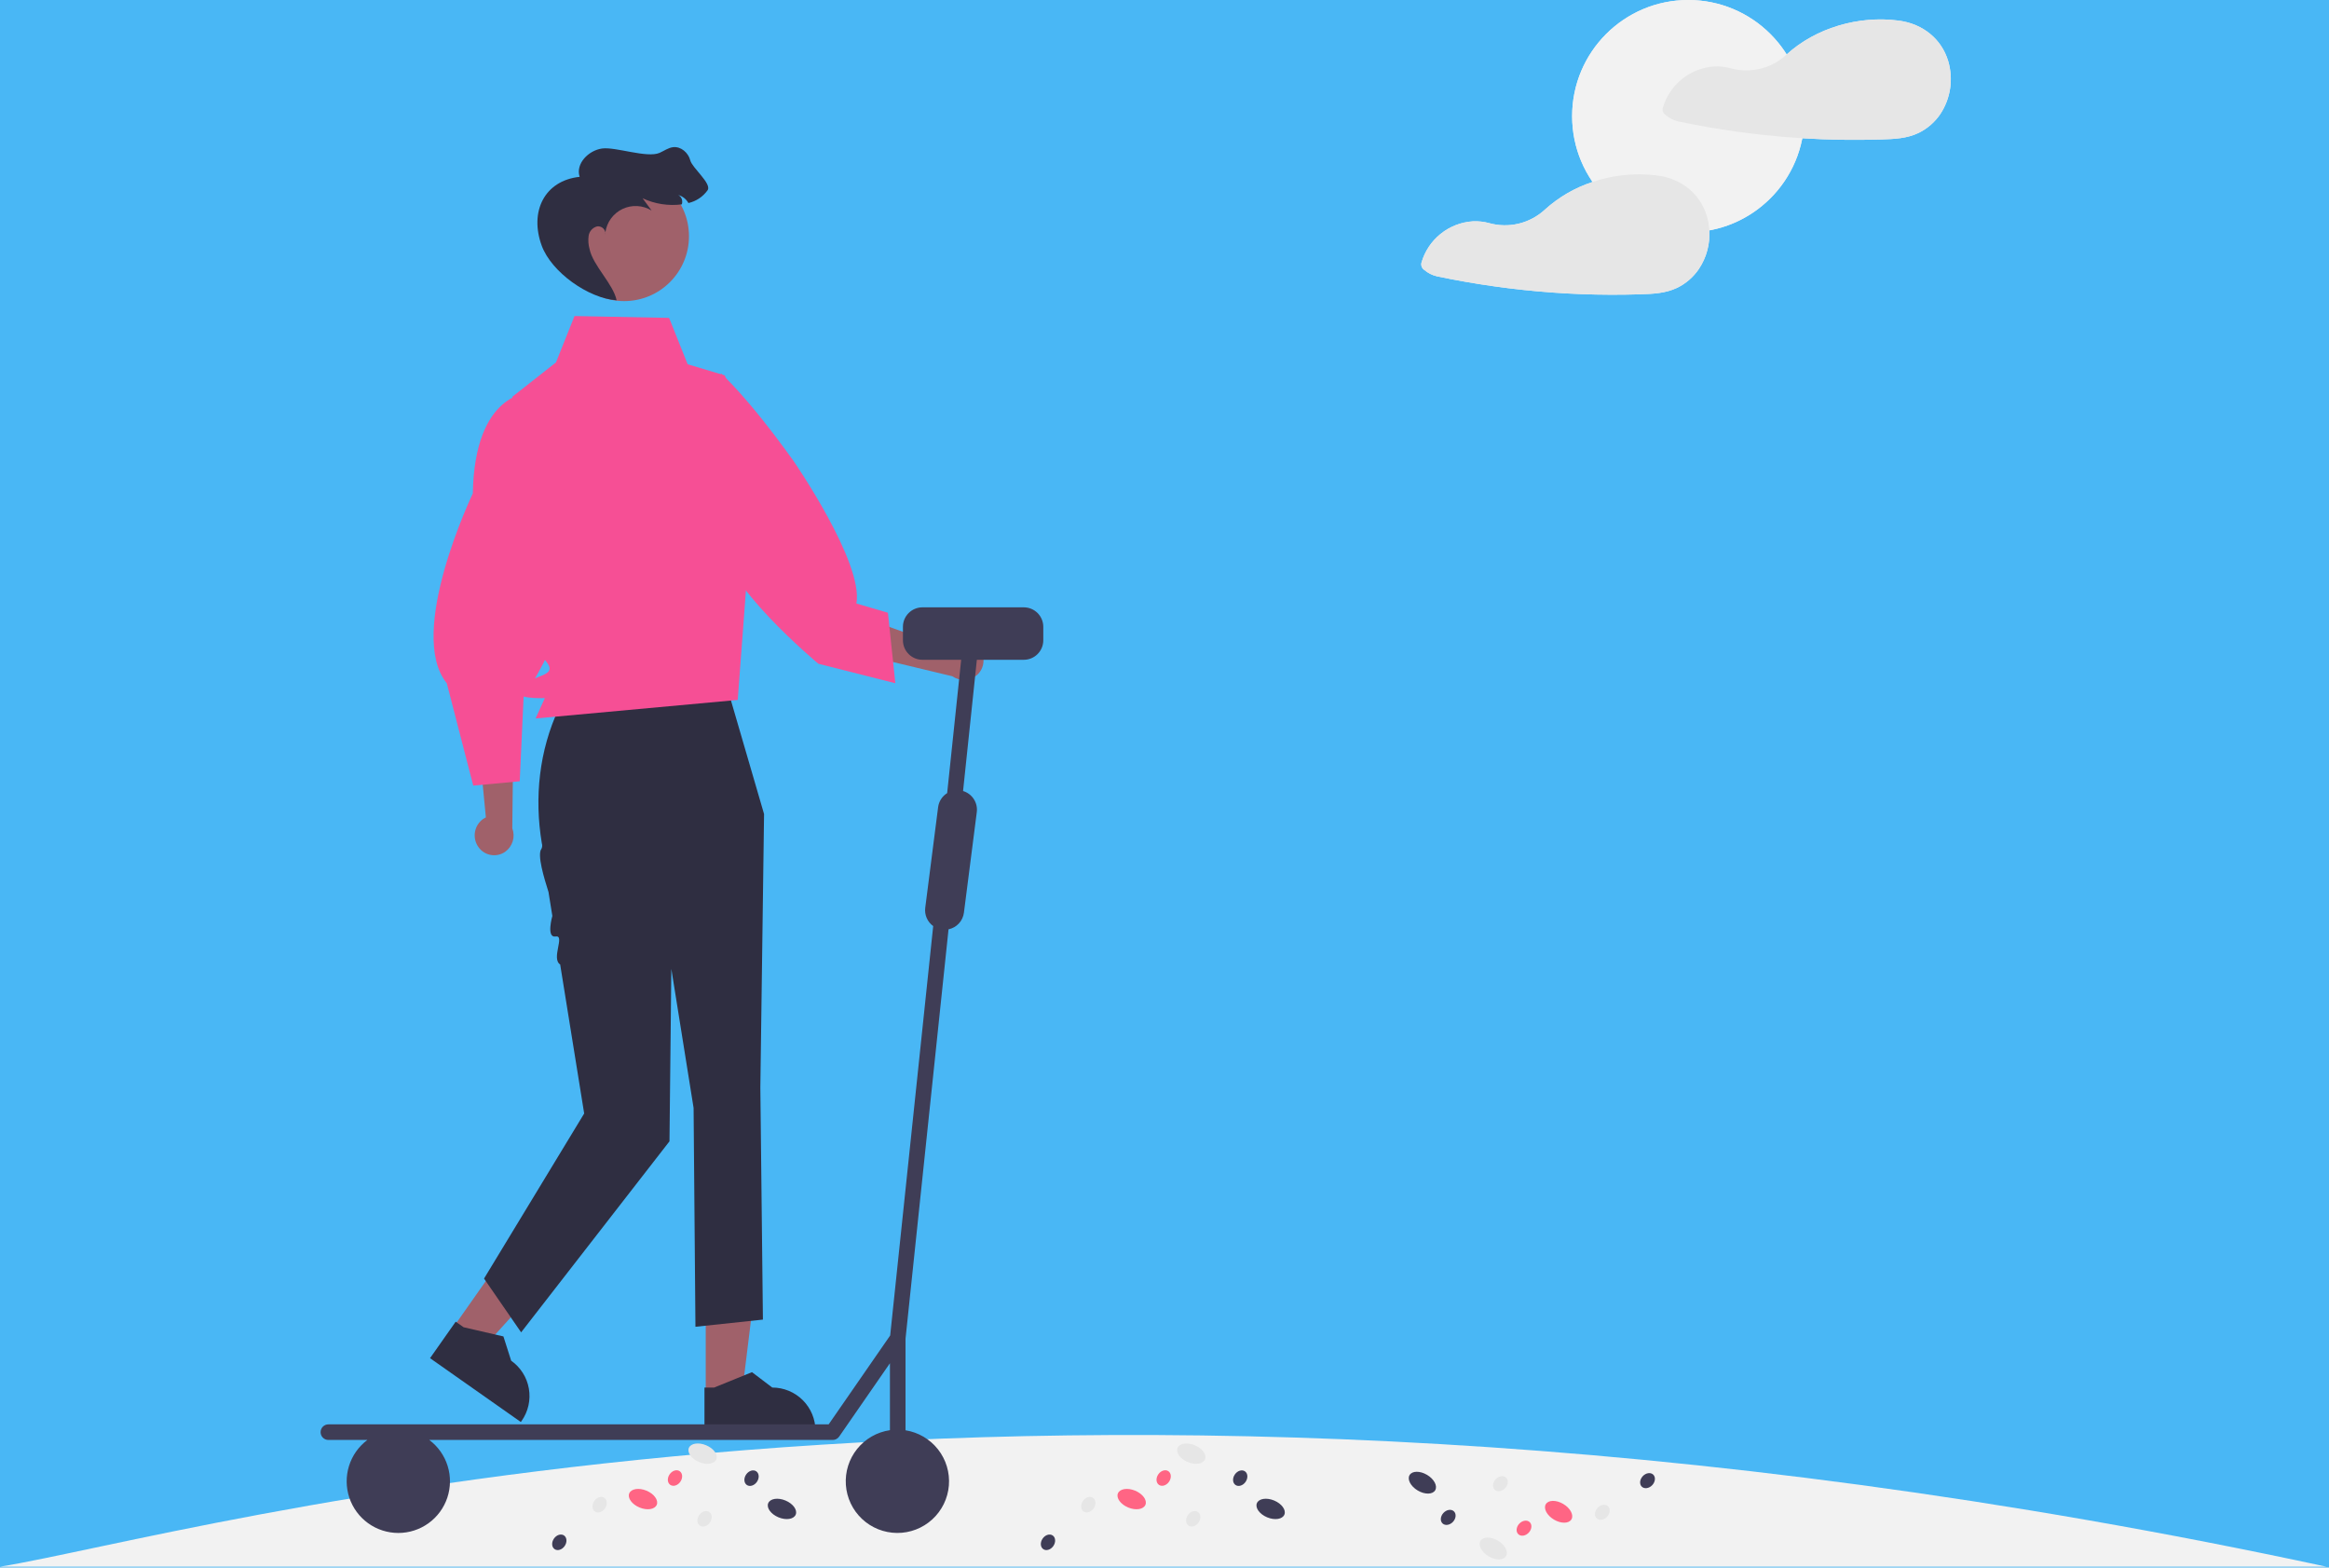
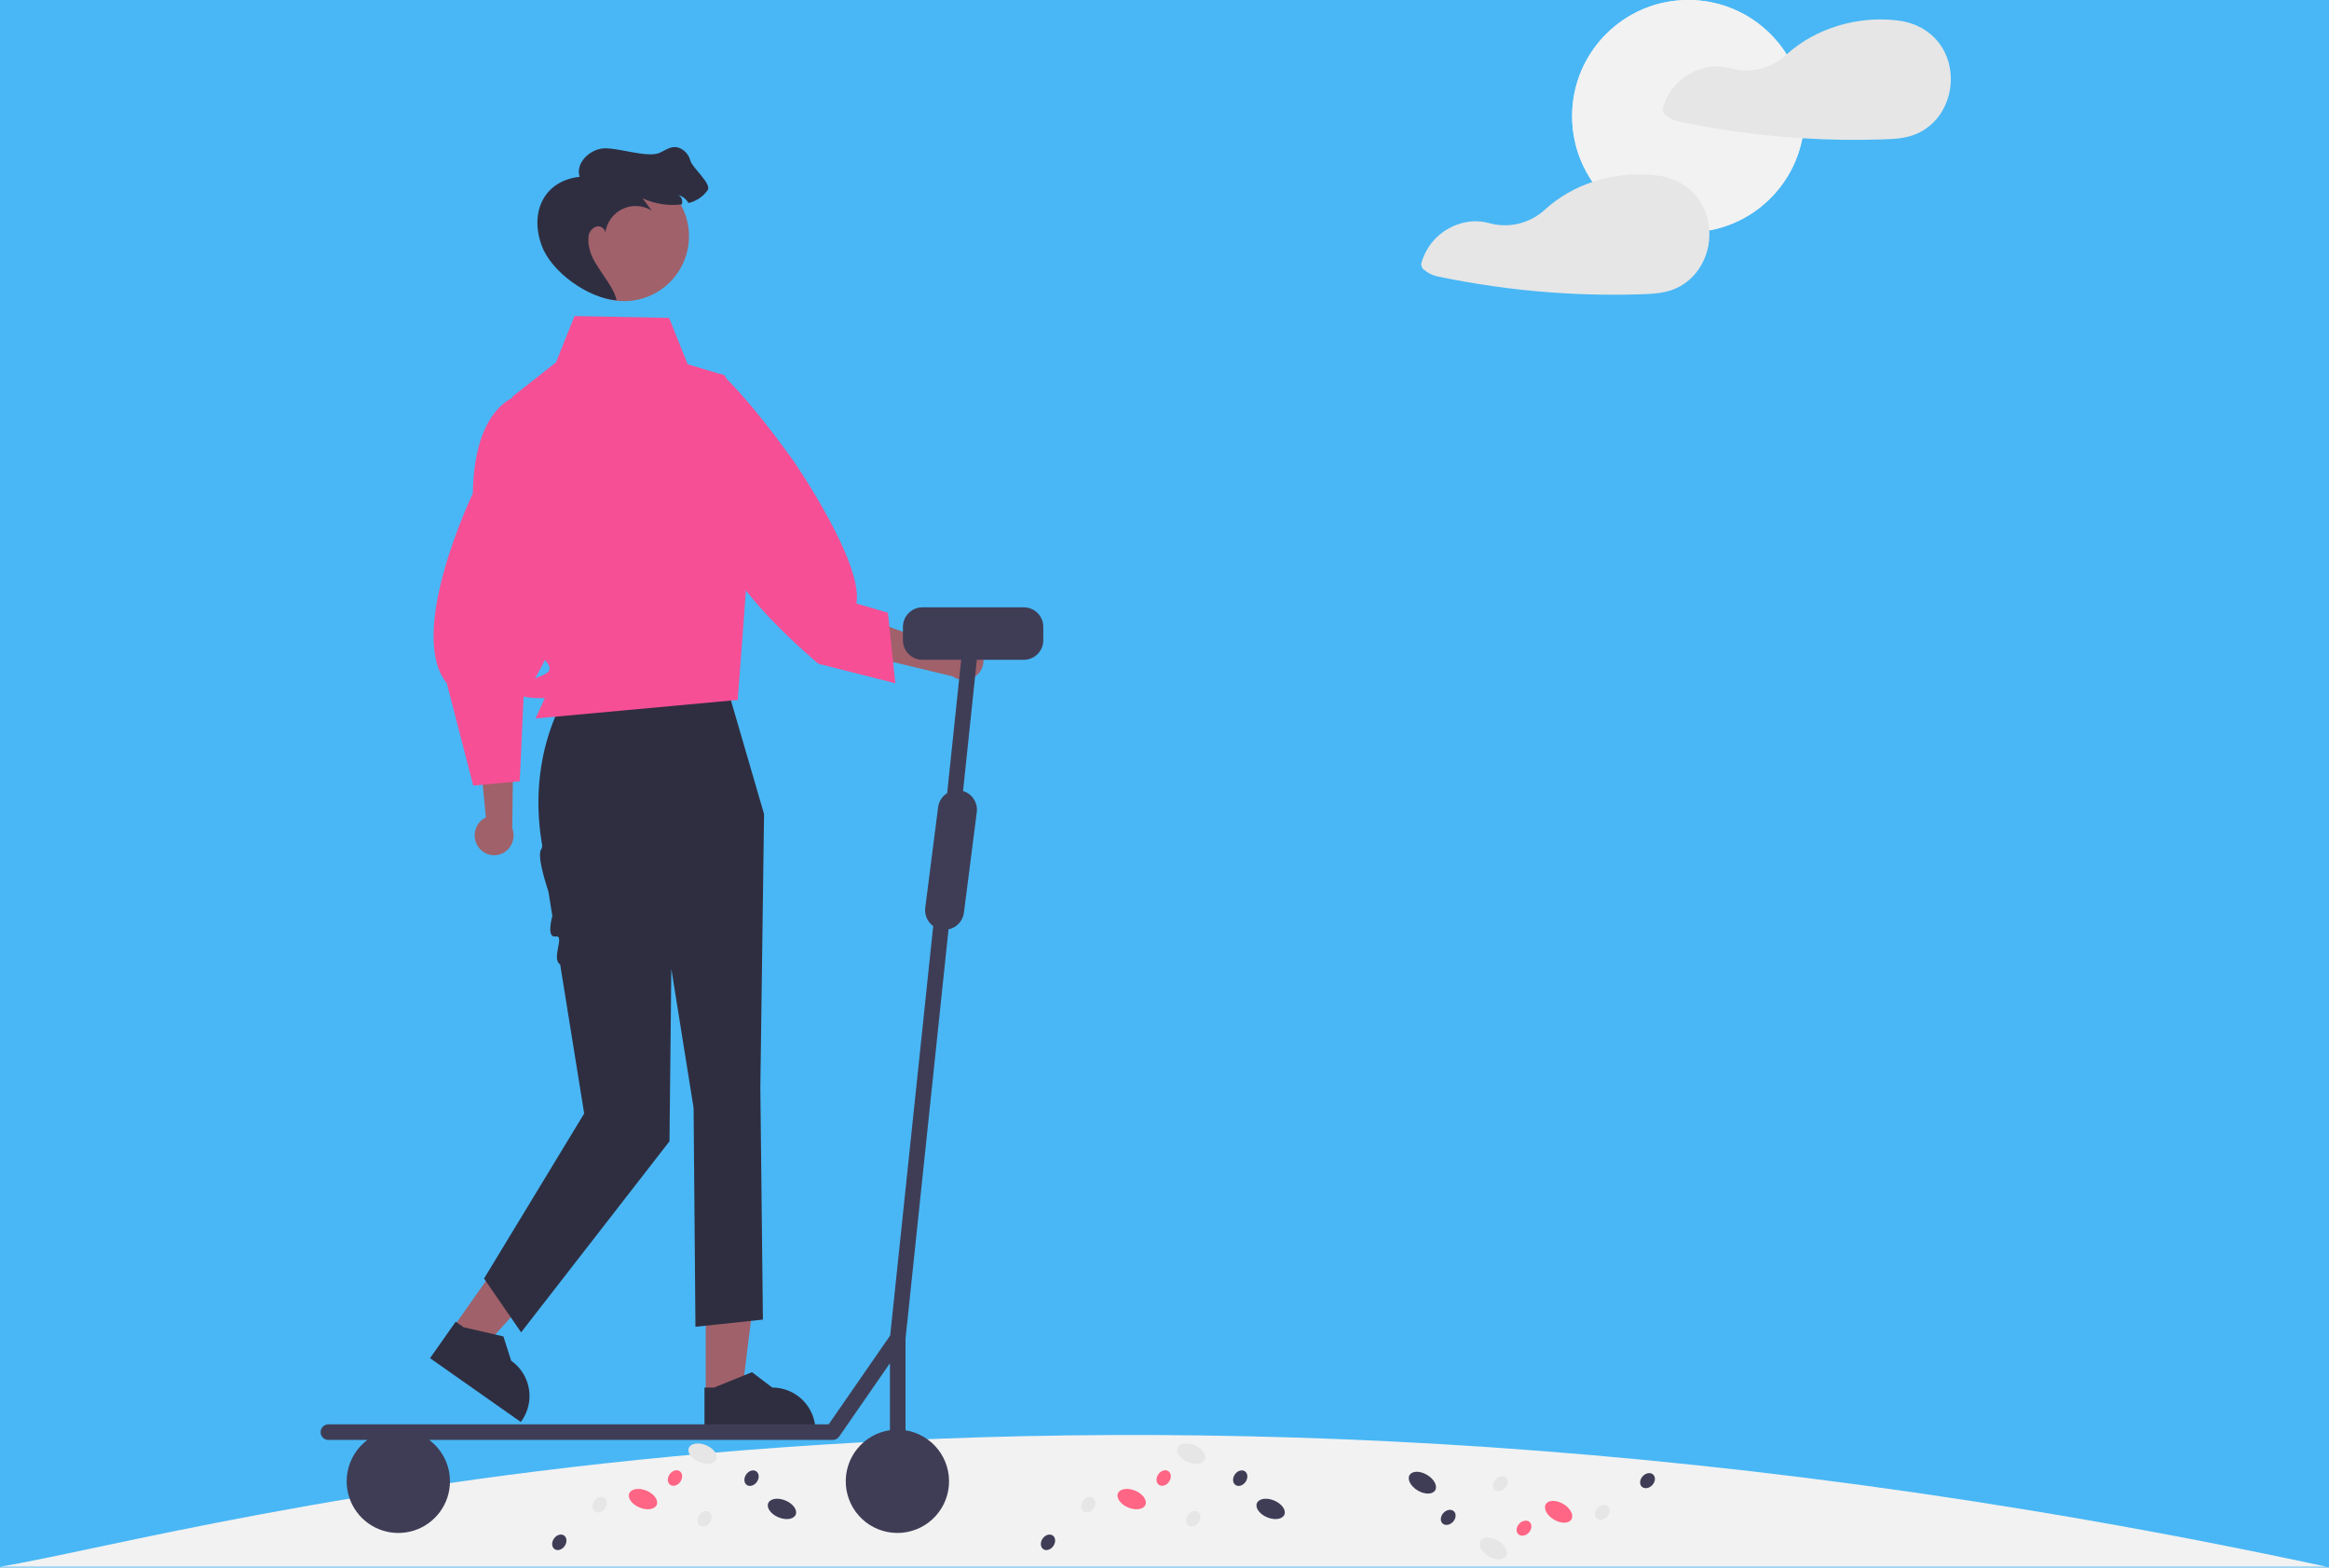
<svg xmlns="http://www.w3.org/2000/svg" width="896" height="603" viewBox="0 0 896 603" fill="none">
  <rect width="896" height="603" fill="#37B0F5" fill-opacity="0.9" />
  <g id="undraw_scooter_re_lrsb 1" clip-path="url(#clip0_0_1)">
+     <path id="Vector" d="M0 602.681H895.01C394.003 494.845 73.266 590.873 0 602.681Z" fill="#F2F2F2" />
+     <path id="Vector_2" d="M463.59 561.399C464.334 559.613 462.57 557.179 459.65 555.962C456.73 554.746 453.76 555.207 453.016 556.992C452.272 558.778 454.036 561.212 456.956 562.429C459.876 563.646 462.846 563.184 463.59 561.399Z" fill="#E6E6E6" />
+     <path id="Vector_3" d="M494.12 582.659C494.864 580.874 493.1 578.44 490.18 577.223C487.26 576.006 484.29 576.467 483.546 578.253C482.802 580.038 484.566 582.472 487.486 583.689C490.406 584.906 493.376 584.445 494.12 582.659Z" fill="#3F3D56" />
+     <path id="Vector_4" d="M440.658 578.879C441.402 577.094 439.638 574.66 436.718 573.443C433.798 572.226 430.828 572.687 430.084 574.473C429.34 576.259 431.103 578.692 434.023 579.909C436.943 581.126 439.914 580.665 440.658 578.879Z" fill="#FF6584" />
+     <path id="Vector_5" d="M420.749 580.255C421.755 578.806 421.648 576.99 420.51 576.2C419.371 575.41 417.633 575.944 416.627 577.393C415.621 578.842 415.728 580.658 416.867 581.448C418.005 582.238 419.743 581.704 420.749 580.255Z" fill="#E6E6E6" />
+     <path id="Vector_6" d="M405.237 594.733C406.243 593.284 406.136 591.469 404.997 590.678C403.859 589.888 402.121 590.422 401.115 591.871C400.109 593.321 400.216 595.136 401.354 595.926C402.493 596.716 404.231 596.182 405.237 594.733Z" fill="#3F3D56" />
+     <path id="Vector_7" d="M461.111 585.69C462.117 584.241 462.01 582.426 460.872 581.636C459.733 580.846 457.995 581.38 456.989 582.829C455.983 584.278 456.09 586.093 457.229 586.883C458.367 587.674 460.105 587.139 461.111 585.69Z" fill="#E6E6E6" />
+     <path id="Vector_8" d="M449.74 570.008C450.746 568.558 450.639 566.743 449.501 565.953C448.363 565.163 446.624 565.697 445.618 567.146C444.612 568.595 444.72 570.41 445.858 571.201C446.996 571.991 448.734 571.457 449.74 570.008Z" fill="#FF6584" />
+     <path id="Vector_9" d="M479.192 570.055C480.198 568.606 480.09 566.79 478.952 566C477.814 565.21 476.076 565.744 475.07 567.193C474.064 568.642 474.171 570.457 475.309 571.248C476.447 572.038 478.186 571.504 479.192 570.055Z" fill="#3F3D56" />
+     <path id="Vector_10" d="M275.59 561.399C276.334 559.613 274.57 557.179 271.65 555.962C268.73 554.746 265.76 555.207 265.016 556.992C264.272 558.778 266.036 561.212 268.956 562.429C271.876 563.646 274.846 563.185 275.59 561.399Z" fill="#E6E6E6" />
+     <path id="Vector_11" d="M306.12 582.659C306.864 580.874 305.1 578.44 302.18 577.223C299.26 576.006 296.29 576.467 295.546 578.253C294.802 580.038 296.566 582.472 299.486 583.689C302.406 584.906 305.376 584.445 306.12 582.659Z" fill="#3F3D56" />
+     <path id="Vector_12" d="M252.658 578.879C253.402 577.094 251.638 574.66 248.718 573.443C245.798 572.226 242.828 572.687 242.084 574.473C241.34 576.259 243.103 578.693 246.023 579.909C248.943 581.126 251.914 580.665 252.658 578.879Z" fill="#FF6584" />
+     <path id="Vector_13" d="M232.749 580.255C233.755 578.806 233.648 576.99 232.51 576.2C231.371 575.41 229.633 575.944 228.627 577.393C227.621 578.842 227.728 580.658 228.867 581.448C230.005 582.238 231.743 581.704 232.749 580.255Z" fill="#E6E6E6" />
+     <path id="Vector_14" d="M217.237 594.733C218.243 593.284 218.136 591.469 216.997 590.678C215.859 589.888 214.121 590.422 213.115 591.871C212.109 593.321 212.216 595.136 213.354 595.926C214.493 596.716 216.231 596.182 217.237 594.733Z" fill="#3F3D56" />
+     <path id="Vector_15" d="M273.111 585.69C274.117 584.241 274.01 582.426 272.872 581.636C271.733 580.846 269.995 581.38 268.989 582.829C267.983 584.278 268.09 586.093 269.229 586.883C270.367 587.674 272.105 587.14 273.111 585.69Z" fill="#E6E6E6" />
+     <path id="Vector_16" d="M261.74 570.008C262.746 568.558 262.639 566.743 261.501 565.953C260.363 565.163 258.624 565.697 257.618 567.146C256.612 568.595 256.72 570.41 257.858 571.201C258.996 571.991 260.734 571.457 261.74 570.008Z" fill="#FF6584" />
+     <path id="Vector_17" d="M291.192 570.055C292.198 568.606 292.09 566.79 290.952 566C289.814 565.21 288.076 565.744 287.07 567.193C286.064 568.642 286.171 570.457 287.309 571.248C288.447 572.038 290.186 571.504 291.192 570.055Z" fill="#3F3D56" />
+     <path id="Vector_18" d="M579.409 598.593C580.394 596.929 578.987 594.273 576.265 592.661C573.543 591.049 570.538 591.091 569.552 592.756C568.566 594.42 569.974 597.076 572.695 598.688C575.417 600.3 578.423 600.258 579.409 598.593Z" fill="#E6E6E6" />
+     <path id="Vector_19" d="M552.14 573.285C553.126 571.62 551.719 568.964 548.997 567.352C546.275 565.74 543.269 565.783 542.284 567.447C541.298 569.112 542.705 571.768 545.427 573.38C548.149 574.992 551.155 574.949 552.14 573.285Z" fill="#3F3D56" />
+     <path id="Vector_20" d="M604.554 584.48C605.54 582.816 604.132 580.16 601.41 578.548C598.689 576.936 595.683 576.978 594.697 578.643C593.711 580.307 595.119 582.963 597.841 584.575C600.562 586.187 603.568 586.145 604.554 584.48Z" fill="#FF6584" />
+     <path id="Vector_21" d="M618.286 583.464C619.484 582.169 619.631 580.357 618.614 579.416C617.597 578.475 615.801 578.761 614.603 580.056C613.405 581.351 613.258 583.163 614.275 584.104C615.292 585.045 617.088 584.759 618.286 583.464Z" fill="#E6E6E6" />
+     <path id="Vector_22" d="M635.665 571.29C636.863 569.995 637.01 568.182 635.993 567.241C634.976 566.3 633.18 566.587 631.982 567.882C630.784 569.176 630.637 570.989 631.654 571.93C632.671 572.871 634.467 572.584 635.665 571.29Z" fill="#3F3D56" />
+     <path id="Vector_23" d="M579.076 572.455C580.274 571.161 580.421 569.348 579.404 568.407C578.387 567.466 576.591 567.752 575.393 569.047C574.195 570.342 574.048 572.154 575.065 573.095C576.082 574.036 577.878 573.75 579.076 572.455Z" fill="#E6E6E6" />
+     <path id="Vector_24" d="M588.149 589.57C589.348 588.275 589.495 586.463 588.478 585.522C587.461 584.581 585.665 584.867 584.467 586.162C583.269 587.457 583.122 589.269 584.139 590.21C585.156 591.151 586.951 590.865 588.149 589.57Z" fill="#FF6584" />
+     <path id="Vector_25" d="M558.992 585.418C560.19 584.123 560.337 582.311 559.32 581.37C558.303 580.428 556.508 580.715 555.309 582.01C554.111 583.304 553.964 585.117 554.981 586.058C555.998 586.999 557.794 586.713 558.992 585.418Z" fill="#3F3D56" />
+     <path id="Vector_26" d="M649.504 89.364C674.181 89.364 694.186 69.359 694.186 44.682C694.186 20.005 674.181 0 649.504 0C624.827 0 604.822 20.005 604.822 44.682C604.822 69.359 624.827 89.364 649.504 89.364Z" fill="#F2F2F2" />
+     <path id="Vector_27" d="M649.504 89.364C674.181 89.364 694.186 69.359 694.186 44.682C694.186 20.005 674.181 0 649.504 0C624.827 0 604.822 20.005 604.822 44.682C604.822 69.359 624.827 89.364 649.504 89.364Z" fill="#F2F2F2" />
+     <g id="clouds">
+       <path id="Vector_28" d="M749.506 23.524C746.929 14.873 739.632 9.216 730.813 7.978C730.713 7.97 730.612 7.97 730.512 7.978C730.392 7.94 730.269 7.912 730.144 7.894C715.184 5.953 698.55 10.672 687.354 20.947L687.231 21.06C684.394 23.685 680.933 25.541 677.176 26.45C673.419 27.36 669.492 27.294 665.768 26.258C663.721 25.693 661.596 25.459 659.475 25.566C654.946 25.865 650.62 27.554 647.086 30.402C643.552 33.25 640.983 37.119 639.728 41.48C639.59 42.013 639.628 42.576 639.836 43.086C640.044 43.596 640.411 44.024 640.883 44.308C642.229 45.459 643.829 46.274 645.552 46.685C649.25 47.471 652.982 48.191 656.714 48.843C664.01 50.115 671.345 51.147 678.719 51.939C683.589 52.458 688.47 52.871 693.362 53.178C703.469 53.813 713.627 53.964 723.752 53.646C728.772 53.479 733.591 53.312 738.176 51.103C741.518 49.459 744.373 46.973 746.46 43.89C748.425 40.924 749.716 37.564 750.242 34.045C750.768 30.526 750.517 26.935 749.506 23.524V23.524Z" fill="#E6E6E6" />
+       <path id="Vector_29" d="M657.584 88.621C657.499 86.749 657.184 84.894 656.647 83.099C654.053 74.447 646.757 68.791 637.938 67.552C637.843 67.544 637.748 67.544 637.653 67.552C637.527 67.517 637.398 67.489 637.268 67.469C628.988 66.455 620.586 67.318 612.685 69.996C605.899 72.21 599.657 75.832 594.366 80.624C591.531 83.252 588.069 85.11 584.312 86.022C580.555 86.933 576.627 86.868 572.902 85.832C570.851 85.267 568.724 85.034 566.599 85.14C562.07 85.44 557.744 87.129 554.21 89.977C550.677 92.825 548.107 96.693 546.853 101.055C546.722 101.588 546.764 102.148 546.971 102.656C547.179 103.164 547.541 103.593 548.007 103.883C549.355 105.031 550.955 105.845 552.676 106.259C556.391 107.046 560.106 107.765 563.855 108.418C571.151 109.69 578.48 110.722 585.844 111.514C600.803 113.12 615.855 113.69 630.893 113.221C635.896 113.053 640.732 112.886 645.318 110.677C648.654 109.033 651.503 106.547 653.584 103.465C656.518 99.093 657.924 93.875 657.584 88.621V88.621Z" fill="#E6E6E6" />
+     </g>
    <g id="man-scooter">
-       <path id="Vector" d="M0 602.681H895.01C394.003 494.845 73.266 590.873 0 602.681Z" fill="#F2F2F2" />
-       <path id="Vector_2" d="M376.431 249.133C375.085 247.63 373.206 246.712 371.194 246.574C369.181 246.436 367.194 247.088 365.655 248.393C365.347 248.663 365.061 248.958 364.801 249.275L339.362 240.176L330.203 251.46L366.399 260.157C367.798 261.133 369.481 261.618 371.184 261.537C372.888 261.456 374.517 260.814 375.817 259.71C376.551 259.074 377.152 258.301 377.587 257.433C378.022 256.565 378.281 255.62 378.351 254.652C378.42 253.684 378.299 252.712 377.992 251.791C377.686 250.87 377.202 250.018 376.566 249.285C376.522 249.233 376.477 249.183 376.431 249.133Z" fill="#A0616A" />
-       <path id="Vector_3" d="M271.509 536.444L285.395 536.443L292.001 482.879L271.506 482.881L271.509 536.444Z" fill="#A0616A" />
-       <path id="Vector_4" d="M271.019 550.931L313.723 550.929V550.389C313.722 545.981 311.971 541.753 308.854 538.636C305.737 535.519 301.509 533.768 297.101 533.768H297.1L289.3 527.85L274.746 533.769L271.019 533.769L271.019 550.931Z" fill="#2F2E41" />
-       <g id="Leg">
-         <path id="Vector_5" d="M174.175 510.901L185.534 518.887L221.749 478.871L204.982 467.083L174.175 510.901Z" fill="#A0616A" />
-         <path id="Vector_6" d="M165.442 522.469L200.375 547.031L200.685 546.589C203.221 542.983 204.22 538.517 203.463 534.175C202.706 529.832 200.255 525.968 196.649 523.432L196.649 523.432L193.672 514.104L178.362 510.574L175.313 508.43L165.442 522.469Z" fill="#2F2E41" />
-         <path id="Vector_7" d="M216.181 269.968L215.027 272.433C207.442 288.636 205.503 306.749 208.45 324.395C208.67 325.083 208.628 325.829 208.333 326.488C206.505 328.632 209.373 337.947 211.017 343.148L212.498 352.346C212.498 352.346 210.042 360.888 213.773 360.26C217.505 359.632 211.948 368.744 215.508 371.026L224.742 428.348L186.217 491.843L200.485 512.532L257.559 439.049L258.273 372.701L266.834 426.208L267.547 510.392L293.505 507.632L292.517 418.36L293.944 313.141L279.675 264.201L216.181 269.968Z" fill="#2F2E41" />
+       <g id="leg">
+         <path id="Vector_30" d="M174.175 510.901L185.534 518.887L221.749 478.871L204.982 467.083L174.175 510.901Z" fill="#A0616A" />
+         <path id="Vector_31" d="M165.442 522.469L200.375 547.031L200.685 546.589C203.221 542.983 204.22 538.517 203.463 534.175C202.706 529.832 200.255 525.968 196.649 523.432L196.649 523.432L193.672 514.104L178.362 510.574L175.313 508.43L165.442 522.469Z" fill="#2F2E41" />
      </g>
-       <path id="Vector_8" d="M221.028 121.575L257.413 122.289L264.547 140.124L278.816 144.405L290.944 174.369L283.81 269.254L206.046 276.389L209.613 268.541C209.613 268.541 195.345 269.254 200.339 264.26C205.333 259.266 214.928 260.373 210.13 254.469C205.333 248.565 204.619 244.284 204.619 244.284L202.479 215.034L197.129 152.609L213.894 139.411L221.028 121.575Z" fill="#F64F95" />
-       <path id="Vector_9" d="M183.942 325.678C182.814 324.006 182.383 321.959 182.741 319.974C183.1 317.989 184.218 316.221 185.86 315.048C186.197 314.815 186.553 314.61 186.924 314.436L184.324 287.544L197.505 281.424L197.084 318.647C197.689 320.242 197.748 321.992 197.253 323.625C196.757 325.257 195.736 326.679 194.347 327.67C193.552 328.226 192.655 328.62 191.707 328.829C190.759 329.038 189.78 329.059 188.824 328.89C187.868 328.72 186.955 328.364 186.137 327.842C185.319 327.32 184.612 326.642 184.056 325.846C184.017 325.791 183.979 325.735 183.942 325.678Z" fill="#A0616A" />
-       <path id="Vector_10" d="M203.832 151.075C203.832 151.075 182.619 150.663 181.895 189.838C181.895 189.838 156.162 243.505 171.886 262.836L182.061 302.214L199.946 300.544L201.441 267.969C201.441 267.969 226.365 232.928 220.823 199.298L203.832 151.075Z" fill="#F64F95" />
-       <path id="Vector_11" d="M277.389 143.692C277.389 143.692 287.02 151.896 305.212 177.223C305.212 177.223 332.322 216.461 329.469 232.156L341.597 235.723L344.451 262.833L314.844 255.342C314.844 255.342 276.675 223.595 278.102 207.9C279.529 192.204 277.389 143.692 277.389 143.692Z" fill="#F64F95" />
-       <path id="Vector_12" d="M240.103 115.832C253.887 115.832 265.061 104.657 265.061 90.873C265.061 77.089 253.887 65.914 240.103 65.914C226.318 65.914 215.144 77.089 215.144 90.873C215.144 104.657 226.318 115.832 240.103 115.832Z" fill="#A0616A" />
-       <path id="Vector_13" d="M232.818 90.221C232.839 89.942 232.868 89.664 232.903 89.386C232.938 89.667 232.909 89.952 232.818 90.221Z" fill="#2F2E41" />
-       <path id="Vector_14" d="M265.557 61.684C264.808 58.751 261.961 56.261 258.95 56.618C257.074 56.839 255.476 58.045 253.749 58.801C248.905 60.92 236.841 56.411 231.612 57.132C226.375 57.86 221.353 63.003 223.001 68.026C209.437 69.47 203.617 81.442 208.404 94.494C212.148 104.701 226.375 114.805 237.227 115.511C235.893 109.219 228.166 102.177 226.832 95.892C226.352 94.207 226.224 92.442 226.454 90.706C226.583 89.84 226.967 89.032 227.558 88.386C228.149 87.74 228.92 87.286 229.771 87.081C230.487 87.004 231.206 87.198 231.785 87.625C232.365 88.051 232.764 88.68 232.903 89.386C233.17 87.453 233.914 85.616 235.068 84.043C236.222 82.47 237.751 81.209 239.515 80.374C241.279 79.54 243.223 79.159 245.172 79.265C247.12 79.371 249.011 79.961 250.675 80.982L247.215 76.273C251.926 78.475 257.168 79.287 262.325 78.613C262.451 78.173 262.492 77.713 262.446 77.258C262.407 76.788 262.248 76.336 261.983 75.946C261.718 75.556 261.356 75.241 260.934 75.032C261.759 75.254 262.531 75.641 263.203 76.169C263.875 76.698 264.433 77.357 264.843 78.106C267.832 77.425 270.464 75.665 272.234 73.162C273.889 70.623 266.306 64.616 265.557 61.684Z" fill="#2F2E41" />
-       <path id="Vector_15" d="M393.87 233.632H354.87C352.881 233.632 350.973 234.422 349.567 235.829C348.16 237.236 347.37 239.143 347.37 241.132V246.311C347.37 248.3 348.16 250.207 349.567 251.614C350.973 253.02 352.881 253.811 354.87 253.811H369.778L364.388 305.099C363.441 305.686 362.637 306.477 362.035 307.414C361.433 308.351 361.047 309.411 360.906 310.516L355.955 349.201C355.783 350.541 355.976 351.903 356.515 353.143C357.054 354.383 357.917 355.454 359.015 356.243L342.467 513.734L318.798 547.931H126.338C125.543 547.931 124.78 548.247 124.217 548.809C123.654 549.372 123.338 550.135 123.338 550.931C123.338 551.726 123.654 552.489 124.217 553.052C124.78 553.615 125.543 553.931 126.338 553.931H141.331C137.992 556.431 135.524 559.92 134.277 563.901C133.031 567.883 133.069 572.156 134.387 576.114C135.705 580.073 138.235 583.516 141.619 585.956C145.003 588.396 149.07 589.709 153.242 589.709C157.414 589.709 161.48 588.396 164.864 585.956C168.248 583.516 170.779 580.073 172.096 576.114C173.414 572.156 173.453 567.883 172.206 563.901C170.96 559.92 168.492 556.431 165.152 553.931H320.37C320.855 553.931 321.333 553.813 321.762 553.588C322.192 553.362 322.561 553.036 322.837 552.638L342.37 524.416V550.17C337.413 550.894 332.912 553.463 329.768 557.364C326.625 561.265 325.071 566.21 325.418 571.208C325.765 576.206 327.986 580.888 331.638 584.318C335.29 587.748 340.103 589.671 345.112 589.704C350.122 589.737 354.959 587.876 358.656 584.494C362.352 581.112 364.635 576.459 365.046 571.466C365.458 566.473 363.969 561.509 360.877 557.567C357.784 553.626 353.317 550.997 348.37 550.209V514.966L364.916 357.491C366.445 357.175 367.836 356.39 368.897 355.245C369.958 354.1 370.635 352.653 370.834 351.105L375.785 312.421C376.009 310.66 375.602 308.878 374.635 307.39C373.669 305.901 372.205 304.805 370.506 304.294L375.81 253.811H393.87C395.859 253.811 397.767 253.02 399.173 251.614C400.58 250.207 401.37 248.3 401.37 246.311V241.132C401.37 239.143 400.58 237.236 399.173 235.829C397.767 234.422 395.859 233.632 393.87 233.632Z" fill="#3F3D56" />
-     </g>
-     <path id="Vector_16" d="M463.59 561.399C464.334 559.613 462.57 557.179 459.65 555.962C456.73 554.746 453.76 555.207 453.016 556.992C452.272 558.778 454.036 561.212 456.956 562.429C459.876 563.646 462.846 563.184 463.59 561.399Z" fill="#E6E6E6" />
-     <path id="Vector_17" d="M494.12 582.659C494.864 580.874 493.1 578.44 490.18 577.223C487.26 576.006 484.29 576.467 483.546 578.253C482.802 580.038 484.566 582.472 487.486 583.689C490.406 584.906 493.376 584.445 494.12 582.659Z" fill="#3F3D56" />
-     <path id="Vector_18" d="M440.658 578.879C441.402 577.094 439.638 574.66 436.718 573.443C433.798 572.226 430.828 572.687 430.084 574.473C429.34 576.259 431.103 578.692 434.023 579.909C436.943 581.126 439.914 580.665 440.658 578.879Z" fill="#FF6584" />
-     <path id="Vector_19" d="M420.749 580.255C421.755 578.806 421.648 576.99 420.51 576.2C419.371 575.41 417.633 575.944 416.627 577.393C415.621 578.842 415.728 580.658 416.867 581.448C418.005 582.238 419.743 581.704 420.749 580.255Z" fill="#E6E6E6" />
-     <path id="Vector_20" d="M405.237 594.733C406.243 593.284 406.136 591.469 404.997 590.678C403.859 589.888 402.121 590.422 401.115 591.871C400.109 593.321 400.216 595.136 401.354 595.926C402.493 596.716 404.231 596.182 405.237 594.733Z" fill="#3F3D56" />
-     <path id="Vector_21" d="M461.111 585.69C462.117 584.241 462.01 582.426 460.872 581.636C459.733 580.846 457.995 581.38 456.989 582.829C455.983 584.278 456.09 586.093 457.229 586.883C458.367 587.674 460.105 587.139 461.111 585.69Z" fill="#E6E6E6" />
-     <path id="Vector_22" d="M449.74 570.008C450.746 568.558 450.639 566.743 449.501 565.953C448.363 565.163 446.624 565.697 445.618 567.146C444.612 568.595 444.72 570.41 445.858 571.201C446.996 571.991 448.734 571.457 449.74 570.008Z" fill="#FF6584" />
-     <path id="Vector_23" d="M479.192 570.055C480.198 568.606 480.09 566.79 478.952 566C477.814 565.21 476.076 565.744 475.07 567.193C474.064 568.642 474.171 570.457 475.309 571.248C476.447 572.038 478.186 571.504 479.192 570.055Z" fill="#3F3D56" />
-     <path id="Vector_24" d="M275.59 561.399C276.334 559.613 274.57 557.179 271.65 555.962C268.73 554.746 265.76 555.207 265.016 556.992C264.272 558.778 266.036 561.212 268.956 562.429C271.876 563.646 274.846 563.185 275.59 561.399Z" fill="#E6E6E6" />
-     <path id="Vector_25" d="M306.12 582.659C306.864 580.874 305.1 578.44 302.18 577.223C299.26 576.006 296.29 576.467 295.546 578.253C294.802 580.038 296.566 582.472 299.486 583.689C302.406 584.906 305.376 584.445 306.12 582.659Z" fill="#3F3D56" />
-     <path id="Vector_26" d="M252.658 578.879C253.402 577.094 251.638 574.66 248.718 573.443C245.798 572.226 242.828 572.687 242.084 574.473C241.34 576.259 243.103 578.693 246.023 579.909C248.943 581.126 251.914 580.665 252.658 578.879Z" fill="#FF6584" />
-     <path id="Vector_27" d="M232.749 580.255C233.755 578.806 233.648 576.99 232.51 576.2C231.371 575.41 229.633 575.944 228.627 577.393C227.621 578.842 227.728 580.658 228.867 581.448C230.005 582.238 231.743 581.704 232.749 580.255Z" fill="#E6E6E6" />
-     <path id="Vector_28" d="M217.237 594.733C218.243 593.284 218.136 591.469 216.997 590.678C215.859 589.888 214.121 590.422 213.115 591.871C212.109 593.321 212.216 595.136 213.354 595.926C214.493 596.716 216.231 596.182 217.237 594.733Z" fill="#3F3D56" />
-     <path id="Vector_29" d="M273.111 585.69C274.117 584.241 274.01 582.426 272.872 581.636C271.733 580.846 269.995 581.38 268.989 582.829C267.983 584.278 268.09 586.093 269.229 586.883C270.367 587.674 272.105 587.14 273.111 585.69Z" fill="#E6E6E6" />
-     <path id="Vector_30" d="M261.74 570.008C262.746 568.558 262.639 566.743 261.501 565.953C260.363 565.163 258.624 565.697 257.618 567.146C256.612 568.595 256.72 570.41 257.858 571.201C258.996 571.991 260.734 571.457 261.74 570.008Z" fill="#FF6584" />
-     <path id="Vector_31" d="M291.192 570.055C292.198 568.606 292.09 566.79 290.952 566C289.814 565.21 288.076 565.744 287.07 567.193C286.064 568.642 286.171 570.457 287.309 571.248C288.447 572.038 290.186 571.504 291.192 570.055Z" fill="#3F3D56" />
-     <path id="Vector_32" d="M579.409 598.593C580.394 596.929 578.987 594.273 576.265 592.661C573.543 591.049 570.538 591.091 569.552 592.756C568.566 594.42 569.974 597.076 572.695 598.688C575.417 600.3 578.423 600.258 579.409 598.593Z" fill="#E6E6E6" />
-     <path id="Vector_33" d="M552.14 573.285C553.126 571.62 551.719 568.964 548.997 567.352C546.275 565.74 543.269 565.783 542.284 567.447C541.298 569.112 542.705 571.768 545.427 573.38C548.149 574.992 551.155 574.949 552.14 573.285Z" fill="#3F3D56" />
-     <path id="Vector_34" d="M604.554 584.48C605.54 582.816 604.132 580.16 601.41 578.548C598.689 576.936 595.683 576.978 594.697 578.643C593.711 580.307 595.119 582.963 597.841 584.575C600.562 586.187 603.568 586.145 604.554 584.48Z" fill="#FF6584" />
-     <path id="Vector_35" d="M618.286 583.464C619.484 582.169 619.631 580.357 618.614 579.416C617.597 578.475 615.801 578.761 614.603 580.056C613.405 581.351 613.258 583.163 614.275 584.104C615.292 585.045 617.088 584.759 618.286 583.464Z" fill="#E6E6E6" />
-     <path id="Vector_36" d="M635.665 571.29C636.863 569.995 637.01 568.182 635.993 567.241C634.976 566.3 633.18 566.587 631.982 567.882C630.784 569.176 630.637 570.989 631.654 571.93C632.671 572.871 634.467 572.584 635.665 571.29Z" fill="#3F3D56" />
-     <path id="Vector_37" d="M579.076 572.455C580.274 571.161 580.421 569.348 579.404 568.407C578.387 567.466 576.591 567.752 575.393 569.047C574.195 570.342 574.048 572.154 575.065 573.095C576.082 574.036 577.878 573.75 579.076 572.455Z" fill="#E6E6E6" />
-     <path id="Vector_38" d="M588.149 589.57C589.348 588.275 589.495 586.463 588.478 585.522C587.461 584.581 585.665 584.867 584.467 586.162C583.269 587.457 583.122 589.269 584.139 590.21C585.156 591.151 586.951 590.865 588.149 589.57Z" fill="#FF6584" />
-     <path id="Vector_39" d="M558.992 585.418C560.19 584.123 560.337 582.311 559.32 581.37C558.303 580.428 556.508 580.715 555.309 582.01C554.111 583.304 553.964 585.117 554.981 586.058C555.998 586.999 557.794 586.713 558.992 585.418Z" fill="#3F3D56" />
-     <path id="Vector_40" d="M649.504 89.364C674.181 89.364 694.186 69.359 694.186 44.682C694.186 20.005 674.181 0 649.504 0C624.827 0 604.822 20.005 604.822 44.682C604.822 69.359 624.827 89.364 649.504 89.364Z" fill="#F2F2F2" />
-     <path id="Vector_41" d="M749.506 23.524C746.929 14.873 739.632 9.216 730.813 7.978C730.713 7.97 730.612 7.97 730.512 7.978C730.392 7.94 730.269 7.912 730.144 7.894C715.184 5.953 698.55 10.672 687.354 20.947L687.231 21.06C684.394 23.685 680.933 25.541 677.176 26.45C673.419 27.36 669.492 27.294 665.768 26.258C663.721 25.693 661.596 25.459 659.475 25.566C654.946 25.865 650.62 27.554 647.086 30.402C643.552 33.25 640.983 37.119 639.728 41.48C639.59 42.013 639.628 42.576 639.836 43.086C640.044 43.596 640.411 44.024 640.883 44.308C642.229 45.459 643.829 46.274 645.552 46.685C649.25 47.471 652.982 48.191 656.714 48.843C664.01 50.115 671.345 51.147 678.719 51.939C683.589 52.458 688.47 52.871 693.362 53.178C703.469 53.813 713.627 53.964 723.752 53.646C728.772 53.479 733.591 53.312 738.176 51.103C741.518 49.459 744.373 46.973 746.46 43.89C748.425 40.924 749.716 37.564 750.242 34.045C750.768 30.526 750.517 26.935 749.506 23.524V23.524Z" fill="#F2F2F2" />
-     <path id="Vector_42" d="M657.584 88.621C657.499 86.749 657.184 84.894 656.647 83.099C654.053 74.447 646.757 68.791 637.938 67.552C637.843 67.544 637.748 67.544 637.653 67.552C637.527 67.517 637.398 67.489 637.268 67.469C628.988 66.455 620.586 67.318 612.685 69.996C605.899 72.21 599.657 75.832 594.366 80.624C591.531 83.252 588.069 85.11 584.312 86.022C580.555 86.933 576.627 86.868 572.902 85.832C570.851 85.267 568.724 85.034 566.599 85.14C562.07 85.44 557.744 87.129 554.21 89.977C550.677 92.825 548.107 96.693 546.853 101.055C546.722 101.588 546.764 102.148 546.971 102.656C547.179 103.164 547.541 103.593 548.007 103.883C549.355 105.031 550.955 105.845 552.676 106.259C556.391 107.046 560.106 107.765 563.855 108.418C571.151 109.69 578.48 110.722 585.844 111.514C600.803 113.12 615.855 113.69 630.893 113.221C635.896 113.053 640.732 112.886 645.318 110.677C648.654 109.033 651.503 106.547 653.584 103.465C656.518 99.093 657.924 93.875 657.584 88.621V88.621Z" fill="#F2F2F2" />
-     <path id="Vector_43" d="M649.504 89.364C674.181 89.364 694.186 69.359 694.186 44.682C694.186 20.005 674.181 0 649.504 0C624.827 0 604.822 20.005 604.822 44.682C604.822 69.359 624.827 89.364 649.504 89.364Z" fill="#F2F2F2" />
-     <g id="clouds">
-       <path id="Vector_44" d="M749.506 23.524C746.929 14.873 739.632 9.216 730.813 7.978C730.713 7.97 730.612 7.97 730.512 7.978C730.392 7.94 730.269 7.912 730.144 7.894C715.184 5.953 698.55 10.672 687.354 20.947L687.231 21.06C684.394 23.685 680.933 25.541 677.176 26.45C673.419 27.36 669.492 27.294 665.768 26.258C663.721 25.693 661.596 25.459 659.475 25.566C654.946 25.865 650.62 27.554 647.086 30.402C643.552 33.25 640.983 37.119 639.728 41.48C639.59 42.013 639.628 42.576 639.836 43.086C640.044 43.596 640.411 44.024 640.883 44.308C642.229 45.459 643.829 46.274 645.552 46.685C649.25 47.471 652.982 48.191 656.714 48.843C664.01 50.115 671.345 51.147 678.719 51.939C683.589 52.458 688.47 52.871 693.362 53.178C703.469 53.813 713.627 53.964 723.752 53.646C728.772 53.479 733.591 53.312 738.176 51.103C741.518 49.459 744.373 46.973 746.46 43.89C748.425 40.924 749.716 37.564 750.242 34.045C750.768 30.526 750.517 26.935 749.506 23.524V23.524Z" fill="#E6E6E6" />
-       <path id="Vector_45" d="M657.584 88.621C657.499 86.749 657.184 84.894 656.647 83.099C654.053 74.447 646.757 68.791 637.938 67.552C637.843 67.544 637.748 67.544 637.653 67.552C637.527 67.517 637.398 67.489 637.268 67.469C628.988 66.455 620.586 67.318 612.685 69.996C605.899 72.21 599.657 75.832 594.366 80.624C591.531 83.252 588.069 85.11 584.312 86.022C580.555 86.933 576.627 86.868 572.902 85.832C570.851 85.267 568.724 85.034 566.599 85.14C562.07 85.44 557.744 87.129 554.21 89.977C550.677 92.825 548.107 96.693 546.853 101.055C546.722 101.588 546.764 102.148 546.971 102.656C547.179 103.164 547.541 103.593 548.007 103.883C549.355 105.031 550.955 105.845 552.676 106.259C556.391 107.046 560.106 107.765 563.855 108.418C571.151 109.69 578.48 110.722 585.844 111.514C600.803 113.12 615.855 113.69 630.893 113.221C635.896 113.053 640.732 112.886 645.318 110.677C648.654 109.033 651.503 106.547 653.584 103.465C656.518 99.093 657.924 93.875 657.584 88.621V88.621Z" fill="#E6E6E6" />
+       <path id="Vector_32" d="M376.431 249.133C375.085 247.63 373.206 246.712 371.194 246.574C369.181 246.436 367.194 247.088 365.655 248.393C365.347 248.663 365.061 248.958 364.801 249.275L339.362 240.176L330.203 251.46L366.399 260.157C367.798 261.133 369.481 261.618 371.184 261.537C372.888 261.456 374.517 260.814 375.817 259.71C376.551 259.074 377.152 258.301 377.587 257.433C378.022 256.565 378.281 255.62 378.351 254.652C378.42 253.684 378.299 252.712 377.992 251.791C377.686 250.87 377.202 250.018 376.566 249.285C376.522 249.233 376.477 249.183 376.431 249.133Z" fill="#A0616A" />
+       <path id="Vector_33" d="M271.509 536.444L285.395 536.443L292.001 482.879L271.506 482.881L271.509 536.444Z" fill="#A0616A" />
+       <path id="Vector_34" d="M271.019 550.931L313.723 550.929V550.389C313.722 545.981 311.971 541.753 308.854 538.636C305.737 535.519 301.509 533.768 297.101 533.768H297.1L289.3 527.85L274.746 533.769L271.019 533.769L271.019 550.931Z" fill="#2F2E41" />
+       <path id="Vector_35" d="M216.181 269.968L215.027 272.433C207.442 288.636 205.503 306.749 208.45 324.395C208.67 325.083 208.628 325.829 208.333 326.488C206.505 328.632 209.373 337.947 211.017 343.148L212.498 352.346C212.498 352.346 210.042 360.888 213.773 360.26C217.505 359.632 211.948 368.744 215.508 371.026L224.742 428.348L186.217 491.843L200.485 512.532L257.559 439.049L258.273 372.701L266.834 426.208L267.547 510.392L293.505 507.632L292.517 418.36L293.944 313.141L279.675 264.201L216.181 269.968Z" fill="#2F2E41" />
+       <path id="Vector_36" d="M221.028 121.575L257.413 122.289L264.547 140.124L278.816 144.405L290.944 174.369L283.81 269.254L206.046 276.389L209.613 268.541C209.613 268.541 195.345 269.254 200.339 264.26C205.333 259.266 214.928 260.373 210.13 254.469C205.333 248.565 204.619 244.284 204.619 244.284L202.479 215.034L197.129 152.609L213.894 139.411L221.028 121.575Z" fill="#F64F95" />
+       <path id="Vector_37" d="M183.942 325.678C182.814 324.006 182.383 321.959 182.741 319.974C183.1 317.989 184.218 316.221 185.86 315.048C186.197 314.815 186.553 314.61 186.924 314.436L184.324 287.544L197.505 281.424L197.084 318.647C197.689 320.242 197.748 321.992 197.253 323.625C196.757 325.257 195.736 326.679 194.347 327.67C193.552 328.226 192.655 328.62 191.707 328.829C190.759 329.038 189.78 329.059 188.824 328.89C187.868 328.72 186.955 328.364 186.137 327.842C185.319 327.32 184.612 326.642 184.056 325.846C184.017 325.791 183.979 325.735 183.942 325.678Z" fill="#A0616A" />
+       <path id="Vector_38" d="M203.832 151.075C203.832 151.075 182.619 150.663 181.895 189.838C181.895 189.838 156.162 243.505 171.886 262.836L182.061 302.214L199.946 300.544L201.441 267.969C201.441 267.969 226.365 232.928 220.823 199.298L203.832 151.075Z" fill="#F64F95" />
+       <path id="Vector_39" d="M277.389 143.692C277.389 143.692 287.02 151.896 305.212 177.223C305.212 177.223 332.322 216.461 329.469 232.156L341.597 235.723L344.451 262.833L314.844 255.342C314.844 255.342 276.675 223.595 278.102 207.9C279.529 192.204 277.389 143.692 277.389 143.692Z" fill="#F64F95" />
+       <path id="Vector_40" d="M240.103 115.832C253.887 115.832 265.061 104.657 265.061 90.873C265.061 77.089 253.887 65.914 240.103 65.914C226.318 65.914 215.144 77.089 215.144 90.873C215.144 104.657 226.318 115.832 240.103 115.832Z" fill="#A0616A" />
+       <path id="Vector_41" d="M232.818 90.221C232.839 89.942 232.868 89.664 232.903 89.386C232.938 89.667 232.909 89.952 232.818 90.221Z" fill="#2F2E41" />
+       <path id="Vector_42" d="M265.557 61.684C264.808 58.751 261.961 56.261 258.95 56.618C257.074 56.839 255.476 58.045 253.749 58.801C248.905 60.92 236.841 56.411 231.612 57.132C226.375 57.86 221.353 63.003 223.001 68.026C209.437 69.47 203.617 81.442 208.404 94.494C212.148 104.701 226.375 114.805 237.227 115.511C235.893 109.219 228.166 102.177 226.832 95.892C226.352 94.207 226.224 92.442 226.454 90.706C226.583 89.84 226.967 89.032 227.558 88.386C228.149 87.74 228.92 87.286 229.771 87.081C230.487 87.004 231.206 87.198 231.785 87.625C232.365 88.051 232.764 88.68 232.903 89.386C233.17 87.453 233.914 85.616 235.068 84.043C236.222 82.47 237.751 81.209 239.515 80.374C241.279 79.54 243.223 79.159 245.172 79.265C247.12 79.371 249.011 79.961 250.675 80.982L247.215 76.273C251.926 78.475 257.168 79.287 262.325 78.613C262.451 78.173 262.492 77.713 262.446 77.258C262.407 76.788 262.248 76.336 261.983 75.946C261.718 75.556 261.356 75.241 260.934 75.032C261.759 75.254 262.531 75.641 263.203 76.169C263.875 76.698 264.433 77.357 264.843 78.106C267.832 77.425 270.464 75.665 272.234 73.162C273.889 70.623 266.306 64.616 265.557 61.684Z" fill="#2F2E41" />
+       <path id="Vector_43" d="M393.87 233.632H354.87C352.881 233.632 350.973 234.422 349.567 235.829C348.16 237.236 347.37 239.143 347.37 241.132V246.311C347.37 248.3 348.16 250.207 349.567 251.614C350.973 253.02 352.881 253.811 354.87 253.811H369.778L364.388 305.099C363.441 305.686 362.637 306.477 362.035 307.414C361.433 308.351 361.047 309.411 360.906 310.516L355.955 349.201C355.783 350.541 355.976 351.903 356.515 353.143C357.054 354.383 357.917 355.454 359.015 356.243L342.467 513.734L318.798 547.931H126.338C125.543 547.931 124.78 548.247 124.217 548.809C123.654 549.372 123.338 550.135 123.338 550.931C123.338 551.726 123.654 552.489 124.217 553.052C124.78 553.615 125.543 553.931 126.338 553.931H141.331C137.992 556.431 135.524 559.92 134.277 563.901C133.031 567.883 133.069 572.156 134.387 576.114C135.705 580.073 138.235 583.516 141.619 585.956C145.003 588.396 149.07 589.709 153.242 589.709C157.414 589.709 161.48 588.396 164.864 585.956C168.248 583.516 170.779 580.073 172.096 576.114C173.414 572.156 173.453 567.883 172.206 563.901C170.96 559.92 168.492 556.431 165.152 553.931H320.37C320.855 553.931 321.333 553.813 321.762 553.588C322.192 553.362 322.561 553.036 322.837 552.638L342.37 524.416V550.17C337.413 550.894 332.912 553.463 329.768 557.364C326.625 561.265 325.071 566.21 325.418 571.208C325.765 576.206 327.986 580.888 331.638 584.318C335.29 587.748 340.103 589.671 345.112 589.704C350.122 589.737 354.959 587.876 358.656 584.494C362.352 581.112 364.635 576.459 365.046 571.466C365.458 566.473 363.969 561.509 360.877 557.567C357.784 553.626 353.317 550.997 348.37 550.209V514.966L364.916 357.491C366.445 357.175 367.836 356.39 368.897 355.245C369.958 354.1 370.635 352.653 370.834 351.105L375.785 312.421C376.009 310.66 375.602 308.878 374.635 307.39C373.669 305.901 372.205 304.805 370.506 304.294L375.81 253.811H393.87C395.859 253.811 397.767 253.02 399.173 251.614C400.58 250.207 401.37 248.3 401.37 246.311V241.132C401.37 239.143 400.58 237.236 399.173 235.829C397.767 234.422 395.859 233.632 393.87 233.632Z" fill="#3F3D56" />
    </g>
  </g>
  <defs>
    <clipPath id="clip0_0_1">
      <rect width="895.01" height="602.681" fill="white" />
    </clipPath>
  </defs>
</svg>
